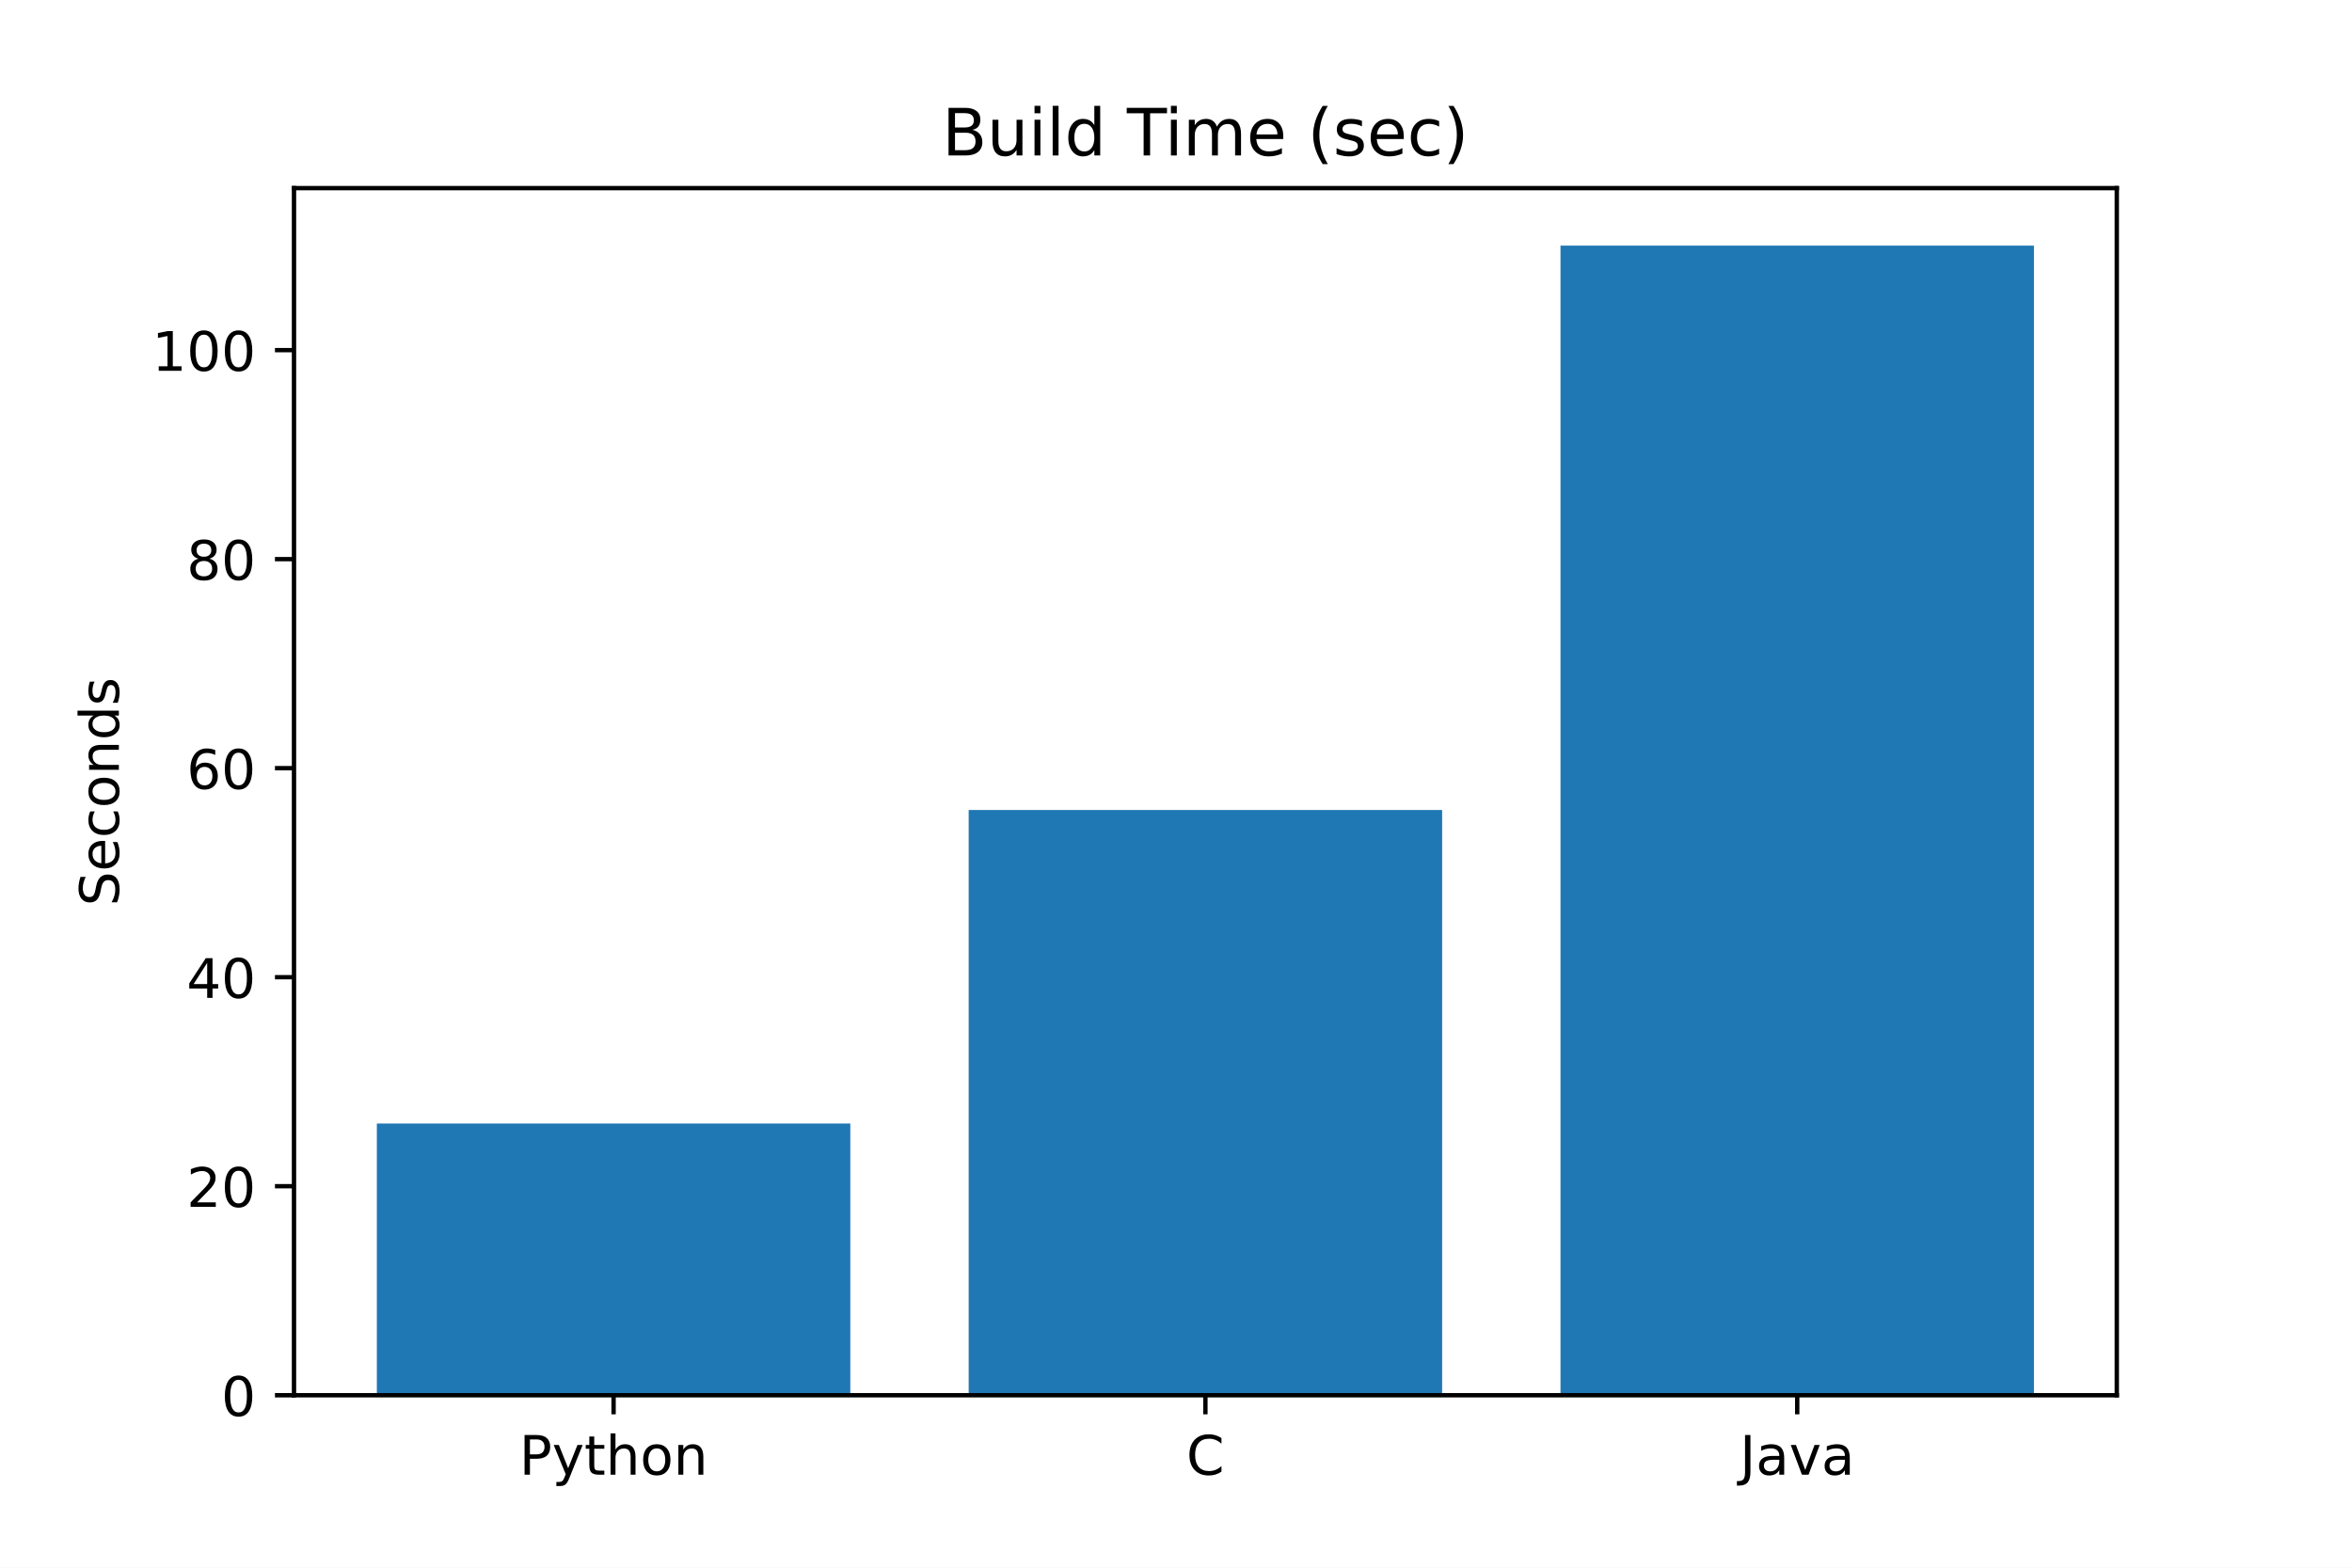
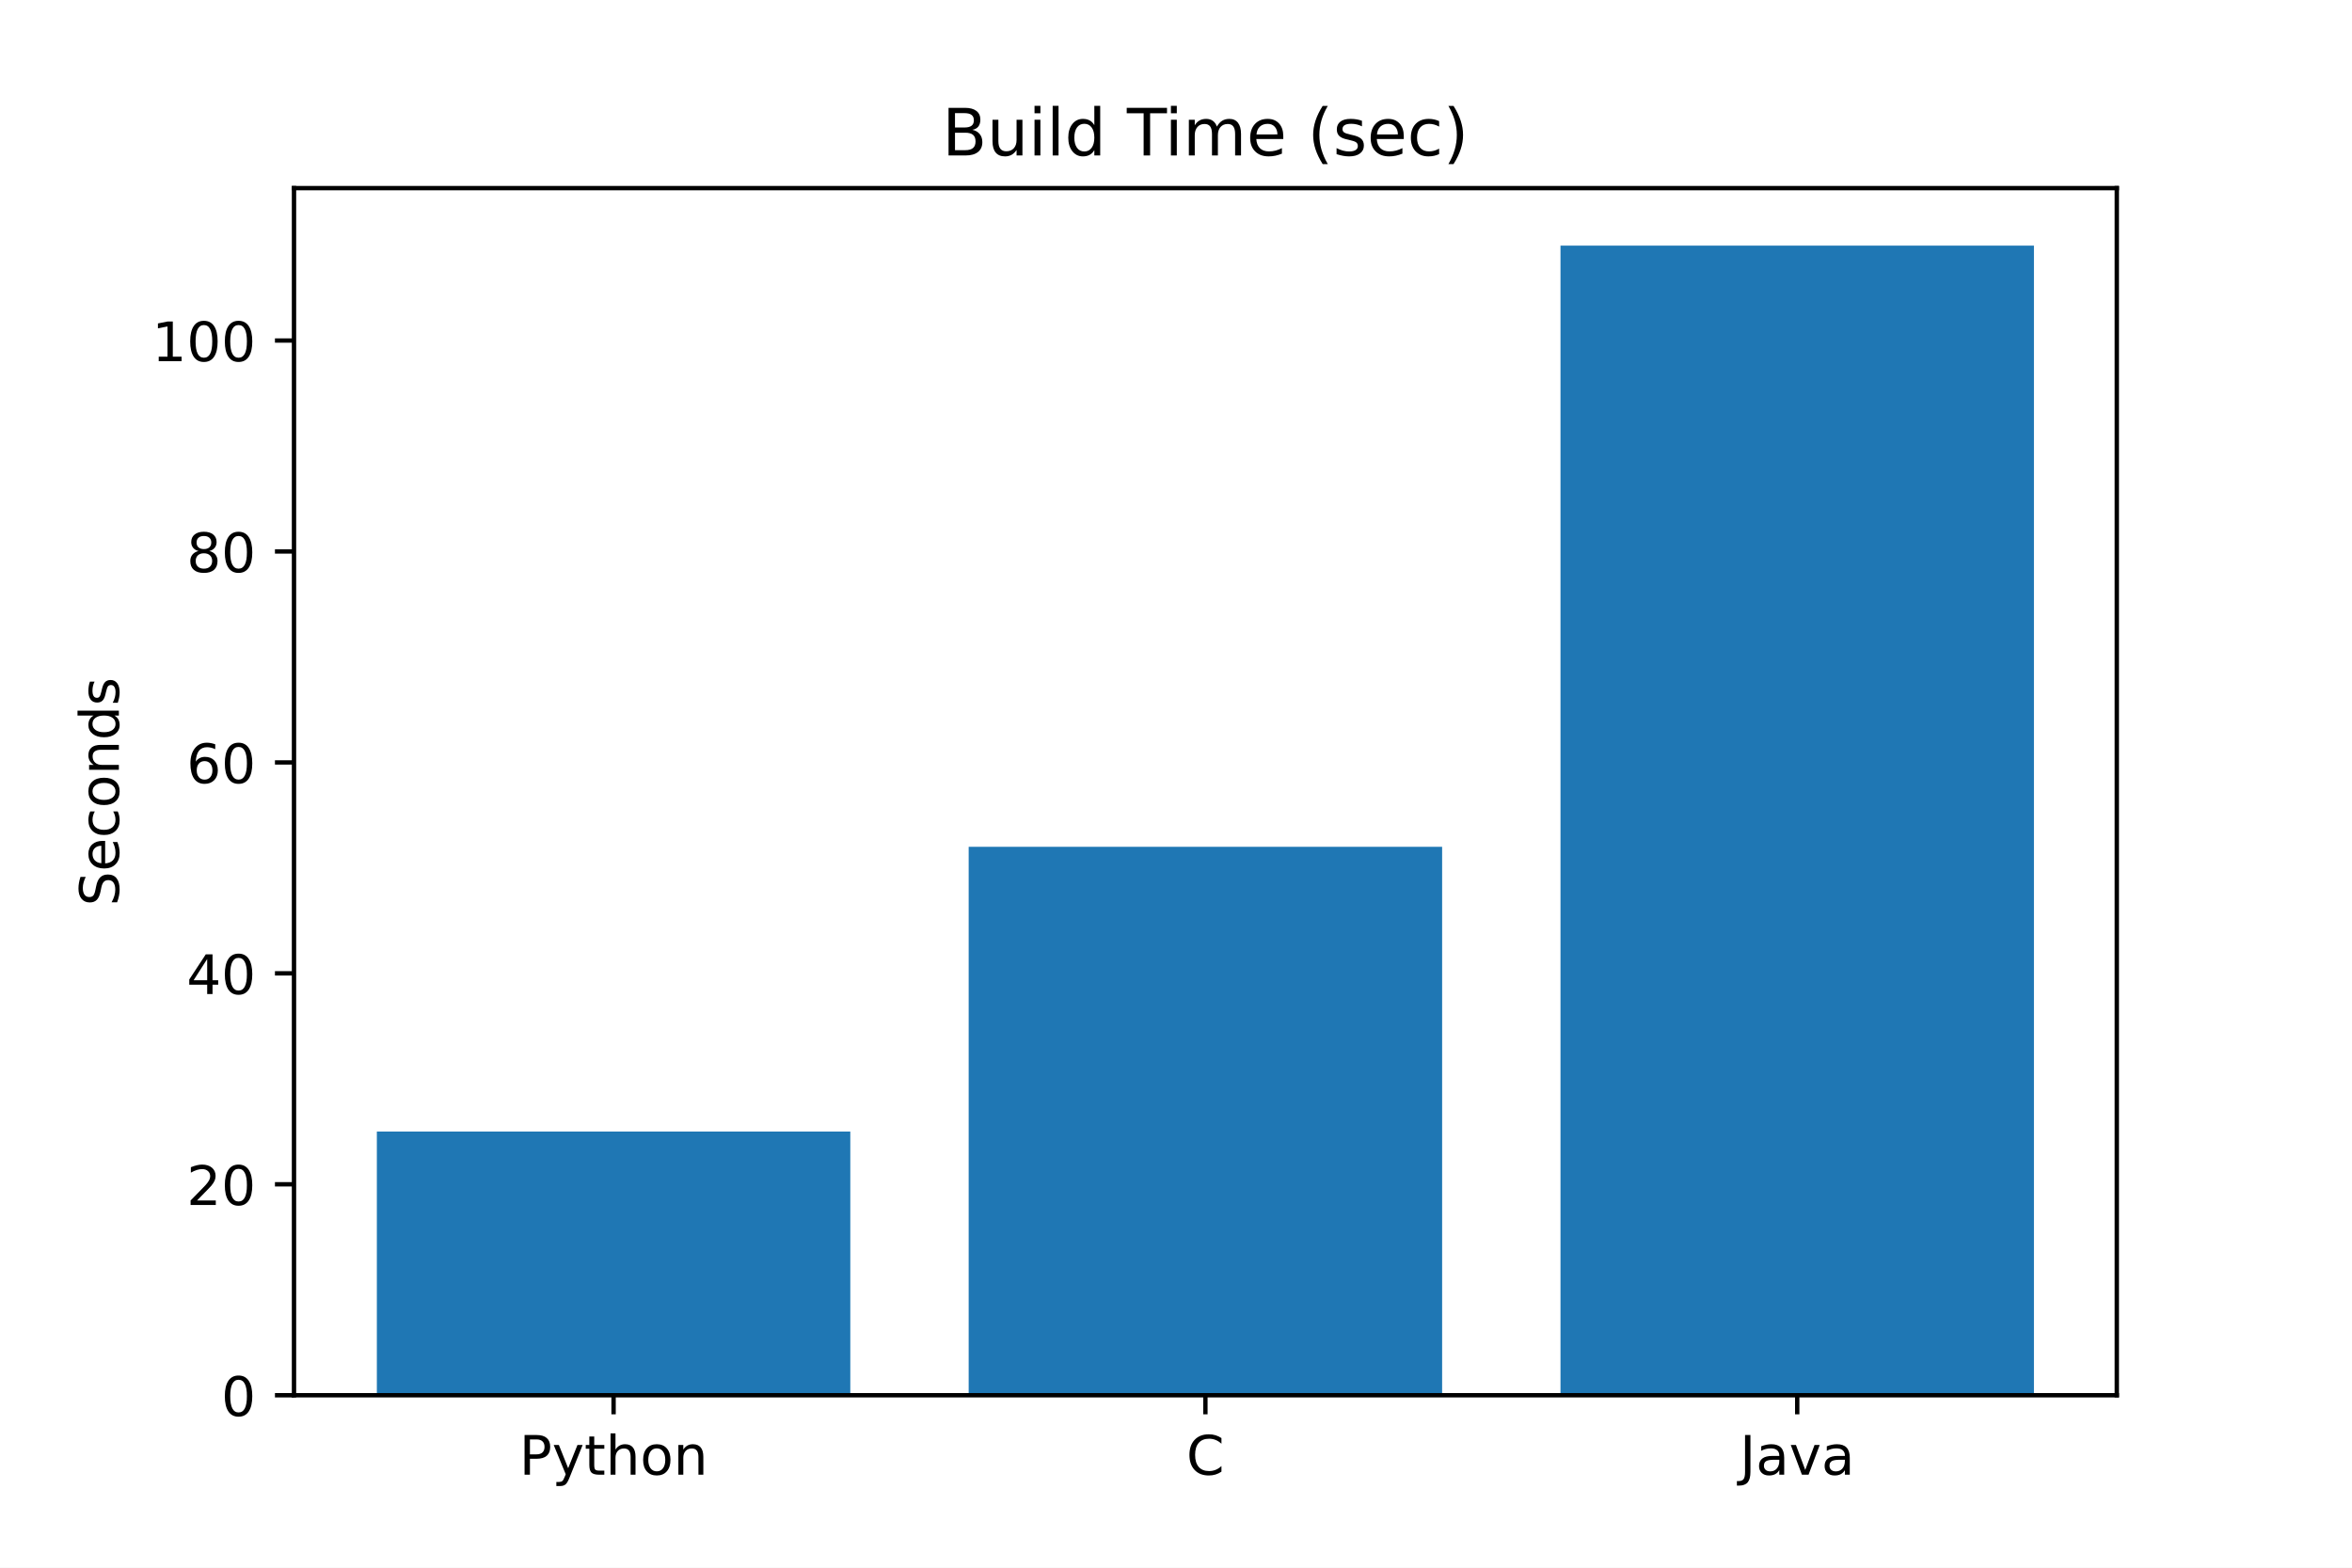
<svg xmlns="http://www.w3.org/2000/svg" xmlns:xlink="http://www.w3.org/1999/xlink" width="432pt" height="288pt" viewBox="0 0 432 288" version="1.1">
  <defs>
    <style type="text/css">*{stroke-linejoin: round; stroke-linecap: butt}</style>
  </defs>
  <g id="figure_1">
    <g id="patch_1">
      <path d="M 0 288  L 432 288  L 432 0  L 0 0  z " style="fill: #ffffff" />
    </g>
    <g id="axes_1">
      <g id="patch_2">
        <path d="M 54 256.32  L 388.8 256.32  L 388.8 34.56  L 54 34.56  z " style="fill: #ffffff" />
      </g>
      <g id="patch_3">
-         <path d="M 69.218 256.32  L 156.179 256.32  L 156.179 206.4  L 69.218 206.4  z " clip-path="url(#pdd241de147)" style="fill: #1f77b4" />
+         <path d="M 69.218 256.32  L 156.179 256.32  L 156.179 207.88  L 69.218 207.88  z " clip-path="url(#p67435a9872)" style="fill: #1f77b4" />
      </g>
      <g id="patch_4">
-         <path d="M 177.919 256.32  L 264.881 256.32  L 264.881 148.8  L 177.919 148.8  z " clip-path="url(#pdd241de147)" style="fill: #1f77b4" />
+         <path d="M 177.919 256.32  L 264.881 256.32  L 264.881 155.564  L 177.919 155.564  z " clip-path="url(#p67435a9872)" style="fill: #1f77b4" />
      </g>
      <g id="patch_5">
-         <path d="M 286.621 256.32  L 373.582 256.32  L 373.582 45.12  L 286.621 45.12  z " clip-path="url(#pdd241de147)" style="fill: #1f77b4" />
+         <path d="M 286.621 256.32  L 373.582 256.32  L 373.582 45.12  L 286.621 45.12  z " clip-path="url(#p67435a9872)" style="fill: #1f77b4" />
      </g>
      <g id="matplotlib.axis_1">
        <g id="xtick_1">
          <g id="line2d_1">
            <defs>
-               <path id="mdc92f35231" d="M 0 0  L 0 3.5  " style="stroke: #000000; stroke-width: 0.8" />
+               <path id="mb06ce0e6da" d="M 0 0  L 0 3.5  " style="stroke: #000000; stroke-width: 0.8" />
            </defs>
            <g>
-               <use xlink:href="#mdc92f35231" x="112.699" y="256.32" style="stroke: #000000; stroke-width: 0.8" />
+               <use xlink:href="#mb06ce0e6da" x="112.699" y="256.32" style="stroke: #000000; stroke-width: 0.8" />
            </g>
          </g>
          <g id="text_1">
            <g transform="translate(95.36745 270.9184) scale(0.1 -0.1)">
              <defs>
                <path id="DejaVuSans-50" d="M 1259 4147  L 1259 2394  L 2053 2394  Q 2494 2394 2734 2622  Q 2975 2850 2975 3272  Q 2975 3691 2734 3919  Q 2494 4147 2053 4147  L 1259 4147  z M 628 4666  L 2053 4666  Q 2838 4666 3239 4311  Q 3641 3956 3641 3272  Q 3641 2581 3239 2228  Q 2838 1875 2053 1875  L 1259 1875  L 1259 0  L 628 0  L 628 4666  z " transform="scale(0.015625)" />
                <path id="DejaVuSans-79" d="M 2059 -325  Q 1816 -950 1584 -1140  Q 1353 -1331 966 -1331  L 506 -1331  L 506 -850  L 844 -850  Q 1081 -850 1212 -737  Q 1344 -625 1503 -206  L 1606 56  L 191 3500  L 800 3500  L 1894 763  L 2988 3500  L 3597 3500  L 2059 -325  z " transform="scale(0.015625)" />
                <path id="DejaVuSans-74" d="M 1172 4494  L 1172 3500  L 2356 3500  L 2356 3053  L 1172 3053  L 1172 1153  Q 1172 725 1289 603  Q 1406 481 1766 481  L 2356 481  L 2356 0  L 1766 0  Q 1100 0 847 248  Q 594 497 594 1153  L 594 3053  L 172 3053  L 172 3500  L 594 3500  L 594 4494  L 1172 4494  z " transform="scale(0.015625)" />
                <path id="DejaVuSans-68" d="M 3513 2113  L 3513 0  L 2938 0  L 2938 2094  Q 2938 2591 2744 2837  Q 2550 3084 2163 3084  Q 1697 3084 1428 2787  Q 1159 2491 1159 1978  L 1159 0  L 581 0  L 581 4863  L 1159 4863  L 1159 2956  Q 1366 3272 1645 3428  Q 1925 3584 2291 3584  Q 2894 3584 3203 3211  Q 3513 2838 3513 2113  z " transform="scale(0.015625)" />
                <path id="DejaVuSans-6f" d="M 1959 3097  Q 1497 3097 1228 2736  Q 959 2375 959 1747  Q 959 1119 1226 758  Q 1494 397 1959 397  Q 2419 397 2687 759  Q 2956 1122 2956 1747  Q 2956 2369 2687 2733  Q 2419 3097 1959 3097  z M 1959 3584  Q 2709 3584 3137 3096  Q 3566 2609 3566 1747  Q 3566 888 3137 398  Q 2709 -91 1959 -91  Q 1206 -91 779 398  Q 353 888 353 1747  Q 353 2609 779 3096  Q 1206 3584 1959 3584  z " transform="scale(0.015625)" />
                <path id="DejaVuSans-6e" d="M 3513 2113  L 3513 0  L 2938 0  L 2938 2094  Q 2938 2591 2744 2837  Q 2550 3084 2163 3084  Q 1697 3084 1428 2787  Q 1159 2491 1159 1978  L 1159 0  L 581 0  L 581 3500  L 1159 3500  L 1159 2956  Q 1366 3272 1645 3428  Q 1925 3584 2291 3584  Q 2894 3584 3203 3211  Q 3513 2838 3513 2113  z " transform="scale(0.015625)" />
              </defs>
              <use xlink:href="#DejaVuSans-50" />
              <use xlink:href="#DejaVuSans-79" transform="translate(60.30273 0)" />
              <use xlink:href="#DejaVuSans-74" transform="translate(119.4824 0)" />
              <use xlink:href="#DejaVuSans-68" transform="translate(158.6914 0)" />
              <use xlink:href="#DejaVuSans-6f" transform="translate(222.0703 0)" />
              <use xlink:href="#DejaVuSans-6e" transform="translate(283.252 0)" />
            </g>
          </g>
        </g>
        <g id="xtick_2">
          <g id="line2d_2">
            <g>
-               <use xlink:href="#mdc92f35231" x="221.4" y="256.32" style="stroke: #000000; stroke-width: 0.8" />
+               <use xlink:href="#mb06ce0e6da" x="221.4" y="256.32" style="stroke: #000000; stroke-width: 0.8" />
            </g>
          </g>
          <g id="text_2">
            <g transform="translate(217.9086 270.9184) scale(0.1 -0.1)">
              <defs>
                <path id="DejaVuSans-43" d="M 4122 4306  L 4122 3641  Q 3803 3938 3442 4084  Q 3081 4231 2675 4231  Q 1875 4231 1450 3742  Q 1025 3253 1025 2328  Q 1025 1406 1450 917  Q 1875 428 2675 428  Q 3081 428 3442 575  Q 3803 722 4122 1019  L 4122 359  Q 3791 134 3420 21  Q 3050 -91 2638 -91  Q 1578 -91 968 557  Q 359 1206 359 2328  Q 359 3453 968 4101  Q 1578 4750 2638 4750  Q 3056 4750 3426 4639  Q 3797 4528 4122 4306  z " transform="scale(0.015625)" />
              </defs>
              <use xlink:href="#DejaVuSans-43" />
            </g>
          </g>
        </g>
        <g id="xtick_3">
          <g id="line2d_3">
            <g>
-               <use xlink:href="#mdc92f35231" x="330.101" y="256.32" style="stroke: #000000; stroke-width: 0.8" />
+               <use xlink:href="#mb06ce0e6da" x="330.101" y="256.32" style="stroke: #000000; stroke-width: 0.8" />
            </g>
          </g>
          <g id="text_3">
            <g transform="translate(319.5388 270.9184) scale(0.1 -0.1)">
              <defs>
                <path id="DejaVuSans-4a" d="M 628 4666  L 1259 4666  L 1259 325  Q 1259 -519 939 -900  Q 619 -1281 -91 -1281  L -331 -1281  L -331 -750  L -134 -750  Q 284 -750 456 -515  Q 628 -281 628 325  L 628 4666  z " transform="scale(0.015625)" />
                <path id="DejaVuSans-61" d="M 2194 1759  Q 1497 1759 1228 1600  Q 959 1441 959 1056  Q 959 750 1161 570  Q 1363 391 1709 391  Q 2188 391 2477 730  Q 2766 1069 2766 1631  L 2766 1759  L 2194 1759  z M 3341 1997  L 3341 0  L 2766 0  L 2766 531  Q 2569 213 2275 61  Q 1981 -91 1556 -91  Q 1019 -91 701 211  Q 384 513 384 1019  Q 384 1609 779 1909  Q 1175 2209 1959 2209  L 2766 2209  L 2766 2266  Q 2766 2663 2505 2880  Q 2244 3097 1772 3097  Q 1472 3097 1187 3025  Q 903 2953 641 2809  L 641 3341  Q 956 3463 1253 3523  Q 1550 3584 1831 3584  Q 2591 3584 2966 3190  Q 3341 2797 3341 1997  z " transform="scale(0.015625)" />
                <path id="DejaVuSans-76" d="M 191 3500  L 800 3500  L 1894 563  L 2988 3500  L 3597 3500  L 2284 0  L 1503 0  L 191 3500  z " transform="scale(0.015625)" />
              </defs>
              <use xlink:href="#DejaVuSans-4a" />
              <use xlink:href="#DejaVuSans-61" transform="translate(29.49219 0)" />
              <use xlink:href="#DejaVuSans-76" transform="translate(90.77148 0)" />
              <use xlink:href="#DejaVuSans-61" transform="translate(149.9512 0)" />
            </g>
          </g>
        </g>
      </g>
      <g id="matplotlib.axis_2">
        <g id="ytick_1">
          <g id="line2d_4">
            <defs>
-               <path id="m01551bb12d" d="M 0 0  L -3.5 0  " style="stroke: #000000; stroke-width: 0.8" />
+               <path id="m63442a9f3a" d="M 0 0  L -3.5 0  " style="stroke: #000000; stroke-width: 0.8" />
            </defs>
            <g>
-               <use xlink:href="#m01551bb12d" x="54" y="256.32" style="stroke: #000000; stroke-width: 0.8" />
+               <use xlink:href="#m63442a9f3a" x="54" y="256.32" style="stroke: #000000; stroke-width: 0.8" />
            </g>
          </g>
          <g id="text_4">
            <g transform="translate(40.6375 260.1192) scale(0.1 -0.1)">
              <defs>
                <path id="DejaVuSans-30" d="M 2034 4250  Q 1547 4250 1301 3770  Q 1056 3291 1056 2328  Q 1056 1369 1301 889  Q 1547 409 2034 409  Q 2525 409 2770 889  Q 3016 1369 3016 2328  Q 3016 3291 2770 3770  Q 2525 4250 2034 4250  z M 2034 4750  Q 2819 4750 3233 4129  Q 3647 3509 3647 2328  Q 3647 1150 3233 529  Q 2819 -91 2034 -91  Q 1250 -91 836 529  Q 422 1150 422 2328  Q 422 3509 836 4129  Q 1250 4750 2034 4750  z " transform="scale(0.015625)" />
              </defs>
              <use xlink:href="#DejaVuSans-30" />
            </g>
          </g>
        </g>
        <g id="ytick_2">
          <g id="line2d_5">
            <g>
-               <use xlink:href="#m01551bb12d" x="54" y="217.92" style="stroke: #000000; stroke-width: 0.8" />
+               <use xlink:href="#m63442a9f3a" x="54" y="217.568" style="stroke: #000000; stroke-width: 0.8" />
            </g>
          </g>
          <g id="text_5">
-             <g transform="translate(34.275 221.7192) scale(0.1 -0.1)">
+             <g transform="translate(34.275 221.3669) scale(0.1 -0.1)">
              <defs>
                <path id="DejaVuSans-32" d="M 1228 531  L 3431 531  L 3431 0  L 469 0  L 469 531  Q 828 903 1448 1529  Q 2069 2156 2228 2338  Q 2531 2678 2651 2914  Q 2772 3150 2772 3378  Q 2772 3750 2511 3984  Q 2250 4219 1831 4219  Q 1534 4219 1204 4116  Q 875 4013 500 3803  L 500 4441  Q 881 4594 1212 4672  Q 1544 4750 1819 4750  Q 2544 4750 2975 4387  Q 3406 4025 3406 3419  Q 3406 3131 3298 2873  Q 3191 2616 2906 2266  Q 2828 2175 2409 1742  Q 1991 1309 1228 531  z " transform="scale(0.015625)" />
              </defs>
              <use xlink:href="#DejaVuSans-32" />
              <use xlink:href="#DejaVuSans-30" transform="translate(63.62305 0)" />
            </g>
          </g>
        </g>
        <g id="ytick_3">
          <g id="line2d_6">
            <g>
-               <use xlink:href="#m01551bb12d" x="54" y="179.52" style="stroke: #000000; stroke-width: 0.8" />
+               <use xlink:href="#m63442a9f3a" x="54" y="178.815" style="stroke: #000000; stroke-width: 0.8" />
            </g>
          </g>
          <g id="text_6">
-             <g transform="translate(34.275 183.3192) scale(0.1 -0.1)">
+             <g transform="translate(34.275 182.6146) scale(0.1 -0.1)">
              <defs>
                <path id="DejaVuSans-34" d="M 2419 4116  L 825 1625  L 2419 1625  L 2419 4116  z M 2253 4666  L 3047 4666  L 3047 1625  L 3713 1625  L 3713 1100  L 3047 1100  L 3047 0  L 2419 0  L 2419 1100  L 313 1100  L 313 1709  L 2253 4666  z " transform="scale(0.015625)" />
              </defs>
              <use xlink:href="#DejaVuSans-34" />
              <use xlink:href="#DejaVuSans-30" transform="translate(63.62305 0)" />
            </g>
          </g>
        </g>
        <g id="ytick_4">
          <g id="line2d_7">
            <g>
-               <use xlink:href="#m01551bb12d" x="54" y="141.12" style="stroke: #000000; stroke-width: 0.8" />
+               <use xlink:href="#m63442a9f3a" x="54" y="140.063" style="stroke: #000000; stroke-width: 0.8" />
            </g>
          </g>
          <g id="text_7">
-             <g transform="translate(34.275 144.9192) scale(0.1 -0.1)">
+             <g transform="translate(34.275 143.8623) scale(0.1 -0.1)">
              <defs>
                <path id="DejaVuSans-36" d="M 2113 2584  Q 1688 2584 1439 2293  Q 1191 2003 1191 1497  Q 1191 994 1439 701  Q 1688 409 2113 409  Q 2538 409 2786 701  Q 3034 994 3034 1497  Q 3034 2003 2786 2293  Q 2538 2584 2113 2584  z M 3366 4563  L 3366 3988  Q 3128 4100 2886 4159  Q 2644 4219 2406 4219  Q 1781 4219 1451 3797  Q 1122 3375 1075 2522  Q 1259 2794 1537 2939  Q 1816 3084 2150 3084  Q 2853 3084 3261 2657  Q 3669 2231 3669 1497  Q 3669 778 3244 343  Q 2819 -91 2113 -91  Q 1303 -91 875 529  Q 447 1150 447 2328  Q 447 3434 972 4092  Q 1497 4750 2381 4750  Q 2619 4750 2861 4703  Q 3103 4656 3366 4563  z " transform="scale(0.015625)" />
              </defs>
              <use xlink:href="#DejaVuSans-36" />
              <use xlink:href="#DejaVuSans-30" transform="translate(63.62305 0)" />
            </g>
          </g>
        </g>
        <g id="ytick_5">
          <g id="line2d_8">
            <g>
-               <use xlink:href="#m01551bb12d" x="54" y="102.72" style="stroke: #000000; stroke-width: 0.8" />
+               <use xlink:href="#m63442a9f3a" x="54" y="101.311" style="stroke: #000000; stroke-width: 0.8" />
            </g>
          </g>
          <g id="text_8">
-             <g transform="translate(34.275 106.5192) scale(0.1 -0.1)">
+             <g transform="translate(34.275 105.11) scale(0.1 -0.1)">
              <defs>
                <path id="DejaVuSans-38" d="M 2034 2216  Q 1584 2216 1326 1975  Q 1069 1734 1069 1313  Q 1069 891 1326 650  Q 1584 409 2034 409  Q 2484 409 2743 651  Q 3003 894 3003 1313  Q 3003 1734 2745 1975  Q 2488 2216 2034 2216  z M 1403 2484  Q 997 2584 770 2862  Q 544 3141 544 3541  Q 544 4100 942 4425  Q 1341 4750 2034 4750  Q 2731 4750 3128 4425  Q 3525 4100 3525 3541  Q 3525 3141 3298 2862  Q 3072 2584 2669 2484  Q 3125 2378 3379 2068  Q 3634 1759 3634 1313  Q 3634 634 3220 271  Q 2806 -91 2034 -91  Q 1263 -91 848 271  Q 434 634 434 1313  Q 434 1759 690 2068  Q 947 2378 1403 2484  z M 1172 3481  Q 1172 3119 1398 2916  Q 1625 2713 2034 2713  Q 2441 2713 2670 2916  Q 2900 3119 2900 3481  Q 2900 3844 2670 4047  Q 2441 4250 2034 4250  Q 1625 4250 1398 4047  Q 1172 3844 1172 3481  z " transform="scale(0.015625)" />
              </defs>
              <use xlink:href="#DejaVuSans-38" />
              <use xlink:href="#DejaVuSans-30" transform="translate(63.62305 0)" />
            </g>
          </g>
        </g>
        <g id="ytick_6">
          <g id="line2d_9">
            <g>
-               <use xlink:href="#m01551bb12d" x="54" y="64.32" style="stroke: #000000; stroke-width: 0.8" />
+               <use xlink:href="#m63442a9f3a" x="54" y="62.559" style="stroke: #000000; stroke-width: 0.8" />
            </g>
          </g>
          <g id="text_9">
-             <g transform="translate(27.9125 68.11922) scale(0.1 -0.1)">
+             <g transform="translate(27.9125 66.35775) scale(0.1 -0.1)">
              <defs>
                <path id="DejaVuSans-31" d="M 794 531  L 1825 531  L 1825 4091  L 703 3866  L 703 4441  L 1819 4666  L 2450 4666  L 2450 531  L 3481 531  L 3481 0  L 794 0  L 794 531  z " transform="scale(0.015625)" />
              </defs>
              <use xlink:href="#DejaVuSans-31" />
              <use xlink:href="#DejaVuSans-30" transform="translate(63.62305 0)" />
              <use xlink:href="#DejaVuSans-30" transform="translate(127.2461 0)" />
            </g>
          </g>
        </g>
        <g id="text_10">
          <g transform="translate(21.83281 166.447) rotate(-90) scale(0.1 -0.1)">
            <defs>
              <path id="DejaVuSans-53" d="M 3425 4513  L 3425 3897  Q 3066 4069 2747 4153  Q 2428 4238 2131 4238  Q 1616 4238 1336 4038  Q 1056 3838 1056 3469  Q 1056 3159 1242 3001  Q 1428 2844 1947 2747  L 2328 2669  Q 3034 2534 3370 2195  Q 3706 1856 3706 1288  Q 3706 609 3251 259  Q 2797 -91 1919 -91  Q 1588 -91 1214 -16  Q 841 59 441 206  L 441 856  Q 825 641 1194 531  Q 1563 422 1919 422  Q 2459 422 2753 634  Q 3047 847 3047 1241  Q 3047 1584 2836 1778  Q 2625 1972 2144 2069  L 1759 2144  Q 1053 2284 737 2584  Q 422 2884 422 3419  Q 422 4038 858 4394  Q 1294 4750 2059 4750  Q 2388 4750 2728 4690  Q 3069 4631 3425 4513  z " transform="scale(0.015625)" />
              <path id="DejaVuSans-65" d="M 3597 1894  L 3597 1613  L 953 1613  Q 991 1019 1311 708  Q 1631 397 2203 397  Q 2534 397 2845 478  Q 3156 559 3463 722  L 3463 178  Q 3153 47 2828 -22  Q 2503 -91 2169 -91  Q 1331 -91 842 396  Q 353 884 353 1716  Q 353 2575 817 3079  Q 1281 3584 2069 3584  Q 2775 3584 3186 3129  Q 3597 2675 3597 1894  z M 3022 2063  Q 3016 2534 2758 2815  Q 2500 3097 2075 3097  Q 1594 3097 1305 2825  Q 1016 2553 972 2059  L 3022 2063  z " transform="scale(0.015625)" />
              <path id="DejaVuSans-63" d="M 3122 3366  L 3122 2828  Q 2878 2963 2633 3030  Q 2388 3097 2138 3097  Q 1578 3097 1268 2742  Q 959 2388 959 1747  Q 959 1106 1268 751  Q 1578 397 2138 397  Q 2388 397 2633 464  Q 2878 531 3122 666  L 3122 134  Q 2881 22 2623 -34  Q 2366 -91 2075 -91  Q 1284 -91 818 406  Q 353 903 353 1747  Q 353 2603 823 3093  Q 1294 3584 2113 3584  Q 2378 3584 2631 3529  Q 2884 3475 3122 3366  z " transform="scale(0.015625)" />
              <path id="DejaVuSans-64" d="M 2906 2969  L 2906 4863  L 3481 4863  L 3481 0  L 2906 0  L 2906 525  Q 2725 213 2448 61  Q 2172 -91 1784 -91  Q 1150 -91 751 415  Q 353 922 353 1747  Q 353 2572 751 3078  Q 1150 3584 1784 3584  Q 2172 3584 2448 3432  Q 2725 3281 2906 2969  z M 947 1747  Q 947 1113 1208 752  Q 1469 391 1925 391  Q 2381 391 2643 752  Q 2906 1113 2906 1747  Q 2906 2381 2643 2742  Q 2381 3103 1925 3103  Q 1469 3103 1208 2742  Q 947 2381 947 1747  z " transform="scale(0.015625)" />
              <path id="DejaVuSans-73" d="M 2834 3397  L 2834 2853  Q 2591 2978 2328 3040  Q 2066 3103 1784 3103  Q 1356 3103 1142 2972  Q 928 2841 928 2578  Q 928 2378 1081 2264  Q 1234 2150 1697 2047  L 1894 2003  Q 2506 1872 2764 1633  Q 3022 1394 3022 966  Q 3022 478 2636 193  Q 2250 -91 1575 -91  Q 1294 -91 989 -36  Q 684 19 347 128  L 347 722  Q 666 556 975 473  Q 1284 391 1588 391  Q 1994 391 2212 530  Q 2431 669 2431 922  Q 2431 1156 2273 1281  Q 2116 1406 1581 1522  L 1381 1569  Q 847 1681 609 1914  Q 372 2147 372 2553  Q 372 3047 722 3315  Q 1072 3584 1716 3584  Q 2034 3584 2315 3537  Q 2597 3491 2834 3397  z " transform="scale(0.015625)" />
            </defs>
            <use xlink:href="#DejaVuSans-53" />
            <use xlink:href="#DejaVuSans-65" transform="translate(63.47656 0)" />
            <use xlink:href="#DejaVuSans-63" transform="translate(125 0)" />
            <use xlink:href="#DejaVuSans-6f" transform="translate(179.9805 0)" />
            <use xlink:href="#DejaVuSans-6e" transform="translate(241.1621 0)" />
            <use xlink:href="#DejaVuSans-64" transform="translate(304.541 0)" />
            <use xlink:href="#DejaVuSans-73" transform="translate(368.0176 0)" />
          </g>
        </g>
      </g>
      <g id="patch_6">
        <path d="M 54 256.32  L 54 34.56  " style="fill: none; stroke: #000000; stroke-width: 0.8; stroke-linejoin: miter; stroke-linecap: square" />
      </g>
      <g id="patch_7">
        <path d="M 388.8 256.32  L 388.8 34.56  " style="fill: none; stroke: #000000; stroke-width: 0.8; stroke-linejoin: miter; stroke-linecap: square" />
      </g>
      <g id="patch_8">
        <path d="M 54 256.32  L 388.8 256.32  " style="fill: none; stroke: #000000; stroke-width: 0.8; stroke-linejoin: miter; stroke-linecap: square" />
      </g>
      <g id="patch_9">
        <path d="M 54 34.56  L 388.8 34.56  " style="fill: none; stroke: #000000; stroke-width: 0.8; stroke-linejoin: miter; stroke-linecap: square" />
      </g>
      <g id="text_11">
        <g transform="translate(173.0456 28.56) scale(0.12 -0.12)">
          <defs>
            <path id="DejaVuSans-42" d="M 1259 2228  L 1259 519  L 2272 519  Q 2781 519 3026 730  Q 3272 941 3272 1375  Q 3272 1813 3026 2020  Q 2781 2228 2272 2228  L 1259 2228  z M 1259 4147  L 1259 2741  L 2194 2741  Q 2656 2741 2882 2914  Q 3109 3088 3109 3444  Q 3109 3797 2882 3972  Q 2656 4147 2194 4147  L 1259 4147  z M 628 4666  L 2241 4666  Q 2963 4666 3353 4366  Q 3744 4066 3744 3513  Q 3744 3084 3544 2831  Q 3344 2578 2956 2516  Q 3422 2416 3680 2098  Q 3938 1781 3938 1306  Q 3938 681 3513 340  Q 3088 0 2303 0  L 628 0  L 628 4666  z " transform="scale(0.015625)" />
            <path id="DejaVuSans-75" d="M 544 1381  L 544 3500  L 1119 3500  L 1119 1403  Q 1119 906 1312 657  Q 1506 409 1894 409  Q 2359 409 2629 706  Q 2900 1003 2900 1516  L 2900 3500  L 3475 3500  L 3475 0  L 2900 0  L 2900 538  Q 2691 219 2414 64  Q 2138 -91 1772 -91  Q 1169 -91 856 284  Q 544 659 544 1381  z M 1991 3584  L 1991 3584  z " transform="scale(0.015625)" />
            <path id="DejaVuSans-69" d="M 603 3500  L 1178 3500  L 1178 0  L 603 0  L 603 3500  z M 603 4863  L 1178 4863  L 1178 4134  L 603 4134  L 603 4863  z " transform="scale(0.015625)" />
            <path id="DejaVuSans-6c" d="M 603 4863  L 1178 4863  L 1178 0  L 603 0  L 603 4863  z " transform="scale(0.015625)" />
            <path id="DejaVuSans-20" transform="scale(0.015625)" />
            <path id="DejaVuSans-54" d="M -19 4666  L 3928 4666  L 3928 4134  L 2272 4134  L 2272 0  L 1638 0  L 1638 4134  L -19 4134  L -19 4666  z " transform="scale(0.015625)" />
            <path id="DejaVuSans-6d" d="M 3328 2828  Q 3544 3216 3844 3400  Q 4144 3584 4550 3584  Q 5097 3584 5394 3201  Q 5691 2819 5691 2113  L 5691 0  L 5113 0  L 5113 2094  Q 5113 2597 4934 2840  Q 4756 3084 4391 3084  Q 3944 3084 3684 2787  Q 3425 2491 3425 1978  L 3425 0  L 2847 0  L 2847 2094  Q 2847 2600 2669 2842  Q 2491 3084 2119 3084  Q 1678 3084 1418 2786  Q 1159 2488 1159 1978  L 1159 0  L 581 0  L 581 3500  L 1159 3500  L 1159 2956  Q 1356 3278 1631 3431  Q 1906 3584 2284 3584  Q 2666 3584 2933 3390  Q 3200 3197 3328 2828  z " transform="scale(0.015625)" />
            <path id="DejaVuSans-28" d="M 1984 4856  Q 1566 4138 1362 3434  Q 1159 2731 1159 2009  Q 1159 1288 1364 580  Q 1569 -128 1984 -844  L 1484 -844  Q 1016 -109 783 600  Q 550 1309 550 2009  Q 550 2706 781 3412  Q 1013 4119 1484 4856  L 1984 4856  z " transform="scale(0.015625)" />
            <path id="DejaVuSans-29" d="M 513 4856  L 1013 4856  Q 1481 4119 1714 3412  Q 1947 2706 1947 2009  Q 1947 1309 1714 600  Q 1481 -109 1013 -844  L 513 -844  Q 928 -128 1133 580  Q 1338 1288 1338 2009  Q 1338 2731 1133 3434  Q 928 4138 513 4856  z " transform="scale(0.015625)" />
          </defs>
          <use xlink:href="#DejaVuSans-42" />
          <use xlink:href="#DejaVuSans-75" transform="translate(68.60352 0)" />
          <use xlink:href="#DejaVuSans-69" transform="translate(131.9824 0)" />
          <use xlink:href="#DejaVuSans-6c" transform="translate(159.7656 0)" />
          <use xlink:href="#DejaVuSans-64" transform="translate(187.5488 0)" />
          <use xlink:href="#DejaVuSans-20" transform="translate(251.0254 0)" />
          <use xlink:href="#DejaVuSans-54" transform="translate(282.8125 0)" />
          <use xlink:href="#DejaVuSans-69" transform="translate(340.7715 0)" />
          <use xlink:href="#DejaVuSans-6d" transform="translate(368.5547 0)" />
          <use xlink:href="#DejaVuSans-65" transform="translate(465.9668 0)" />
          <use xlink:href="#DejaVuSans-20" transform="translate(527.4902 0)" />
          <use xlink:href="#DejaVuSans-28" transform="translate(559.2773 0)" />
          <use xlink:href="#DejaVuSans-73" transform="translate(598.291 0)" />
          <use xlink:href="#DejaVuSans-65" transform="translate(650.3906 0)" />
          <use xlink:href="#DejaVuSans-63" transform="translate(711.9141 0)" />
          <use xlink:href="#DejaVuSans-29" transform="translate(766.8945 0)" />
        </g>
      </g>
    </g>
  </g>
  <defs>
-     <clipPath id="pdd241de147">
+     <clipPath id="p67435a9872">
      <rect x="54" y="34.56" width="334.8" height="221.76" />
    </clipPath>
  </defs>
</svg>
